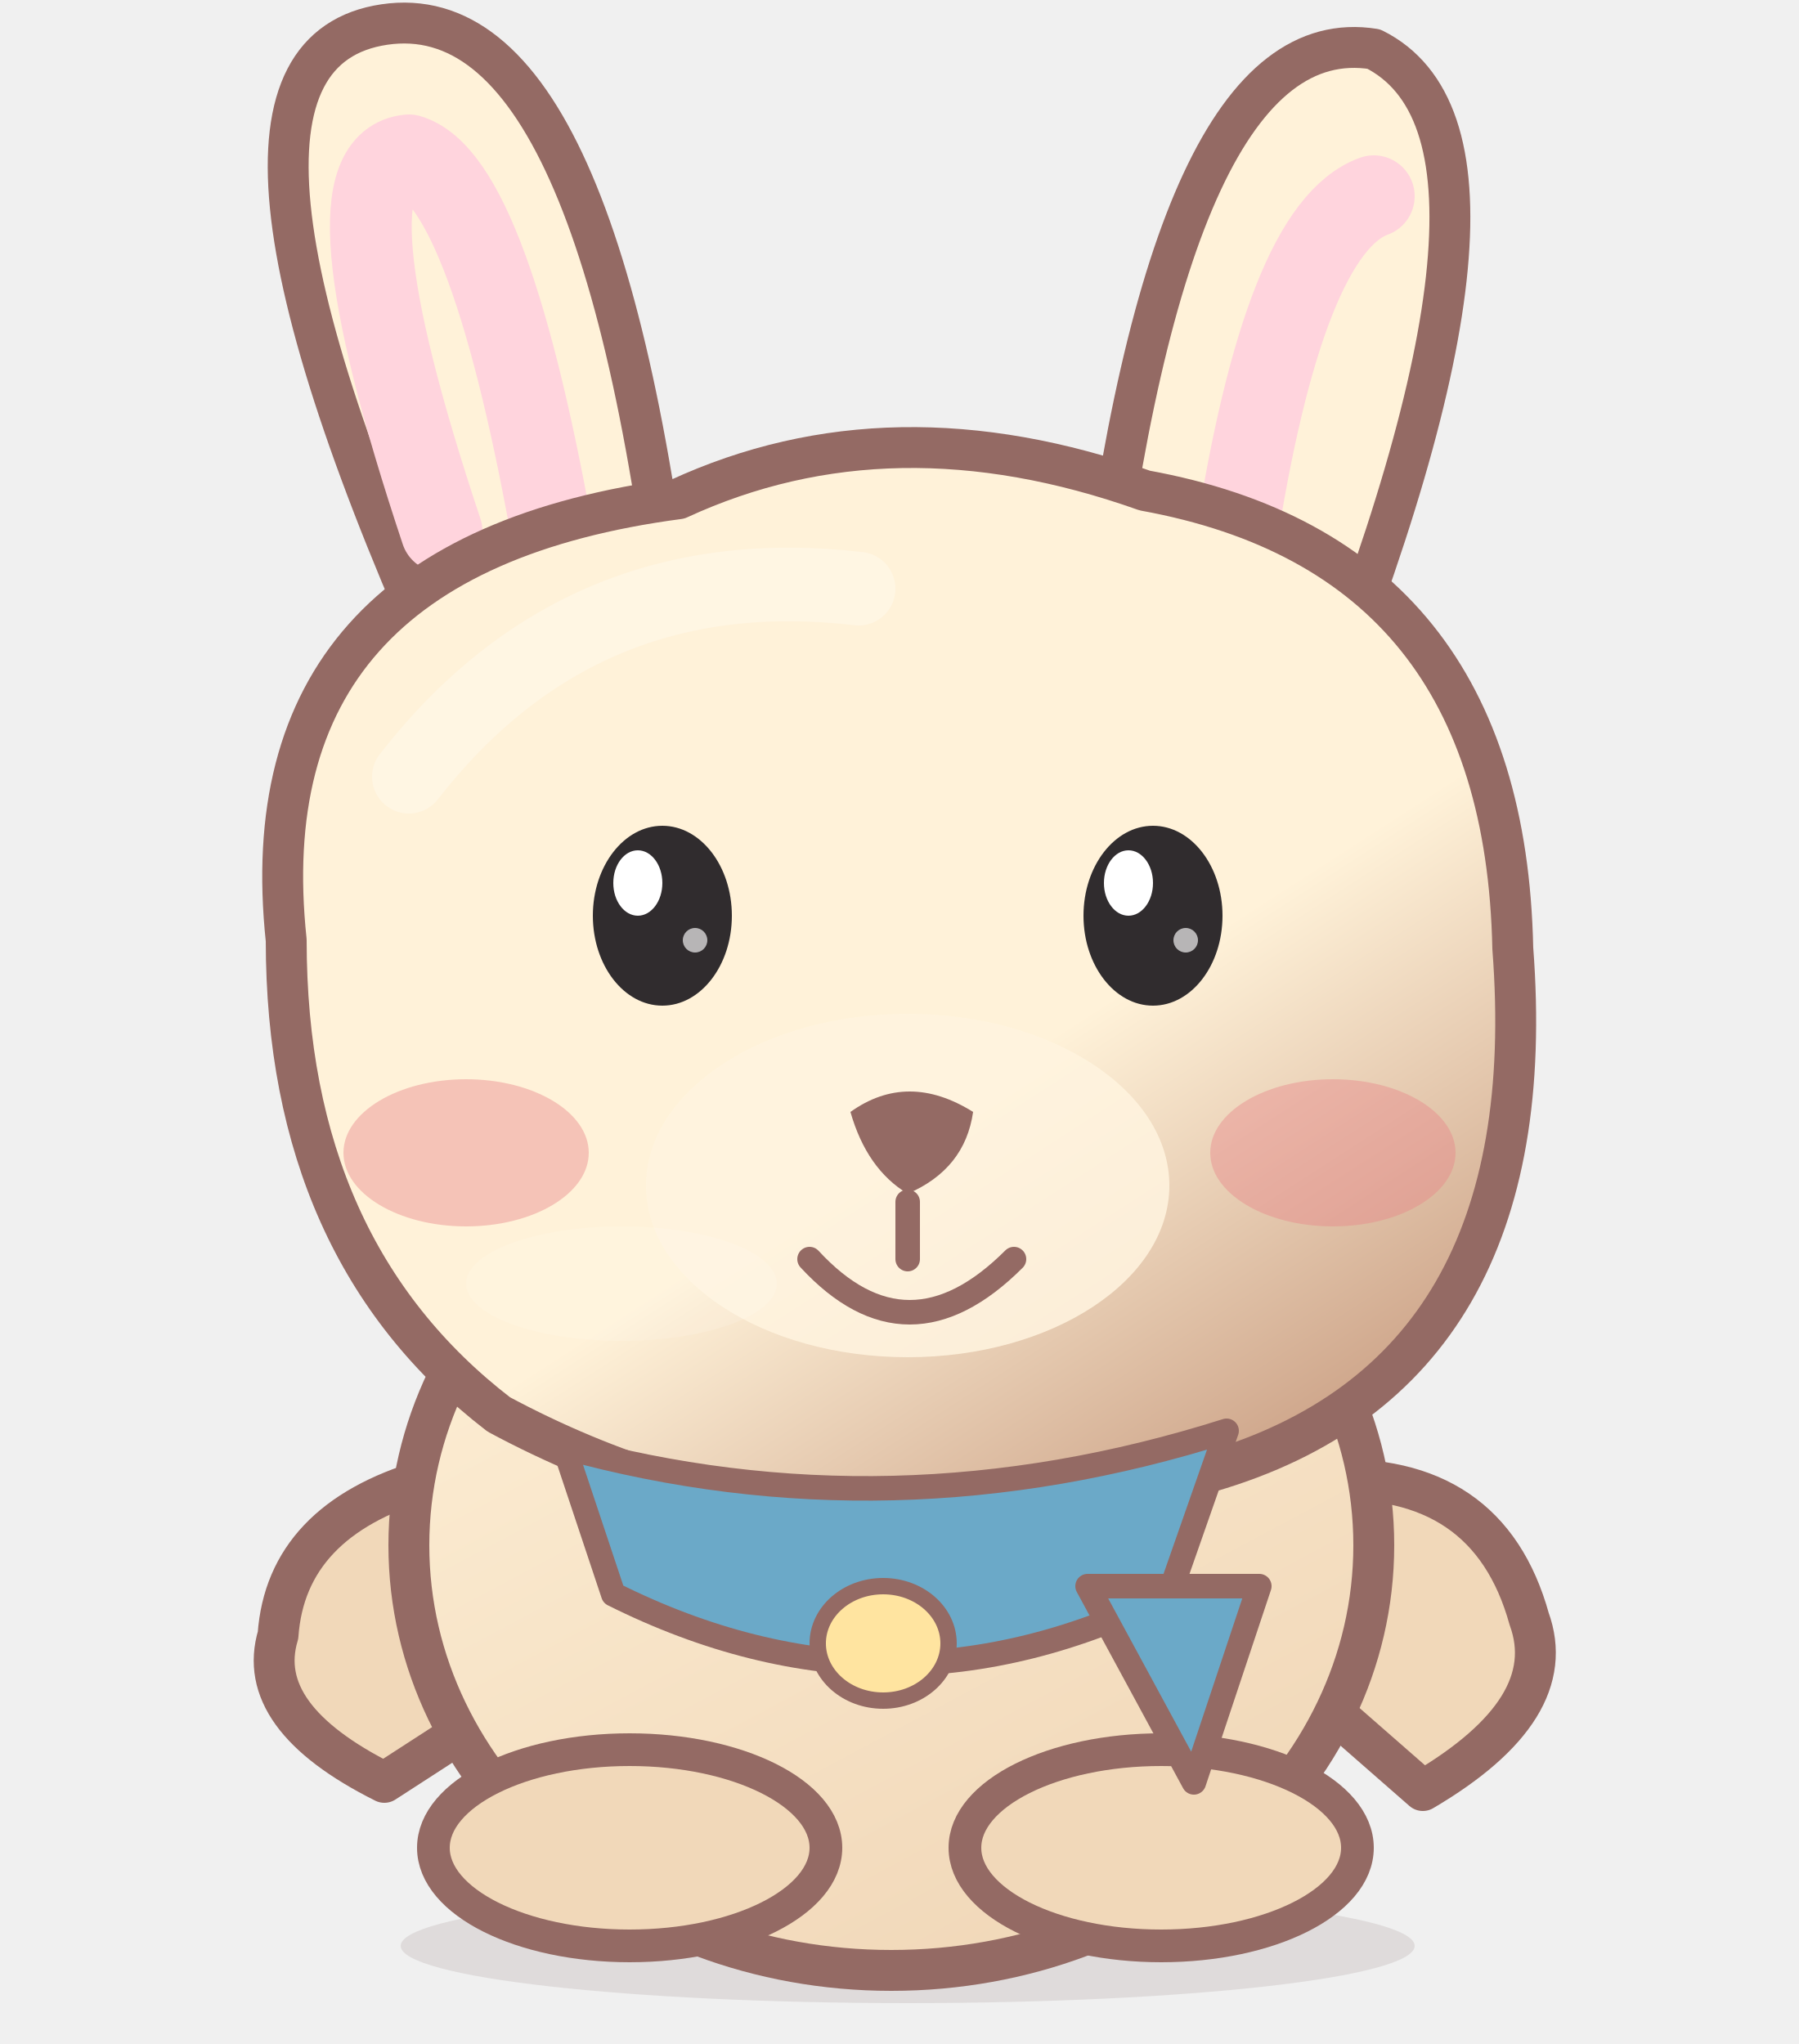
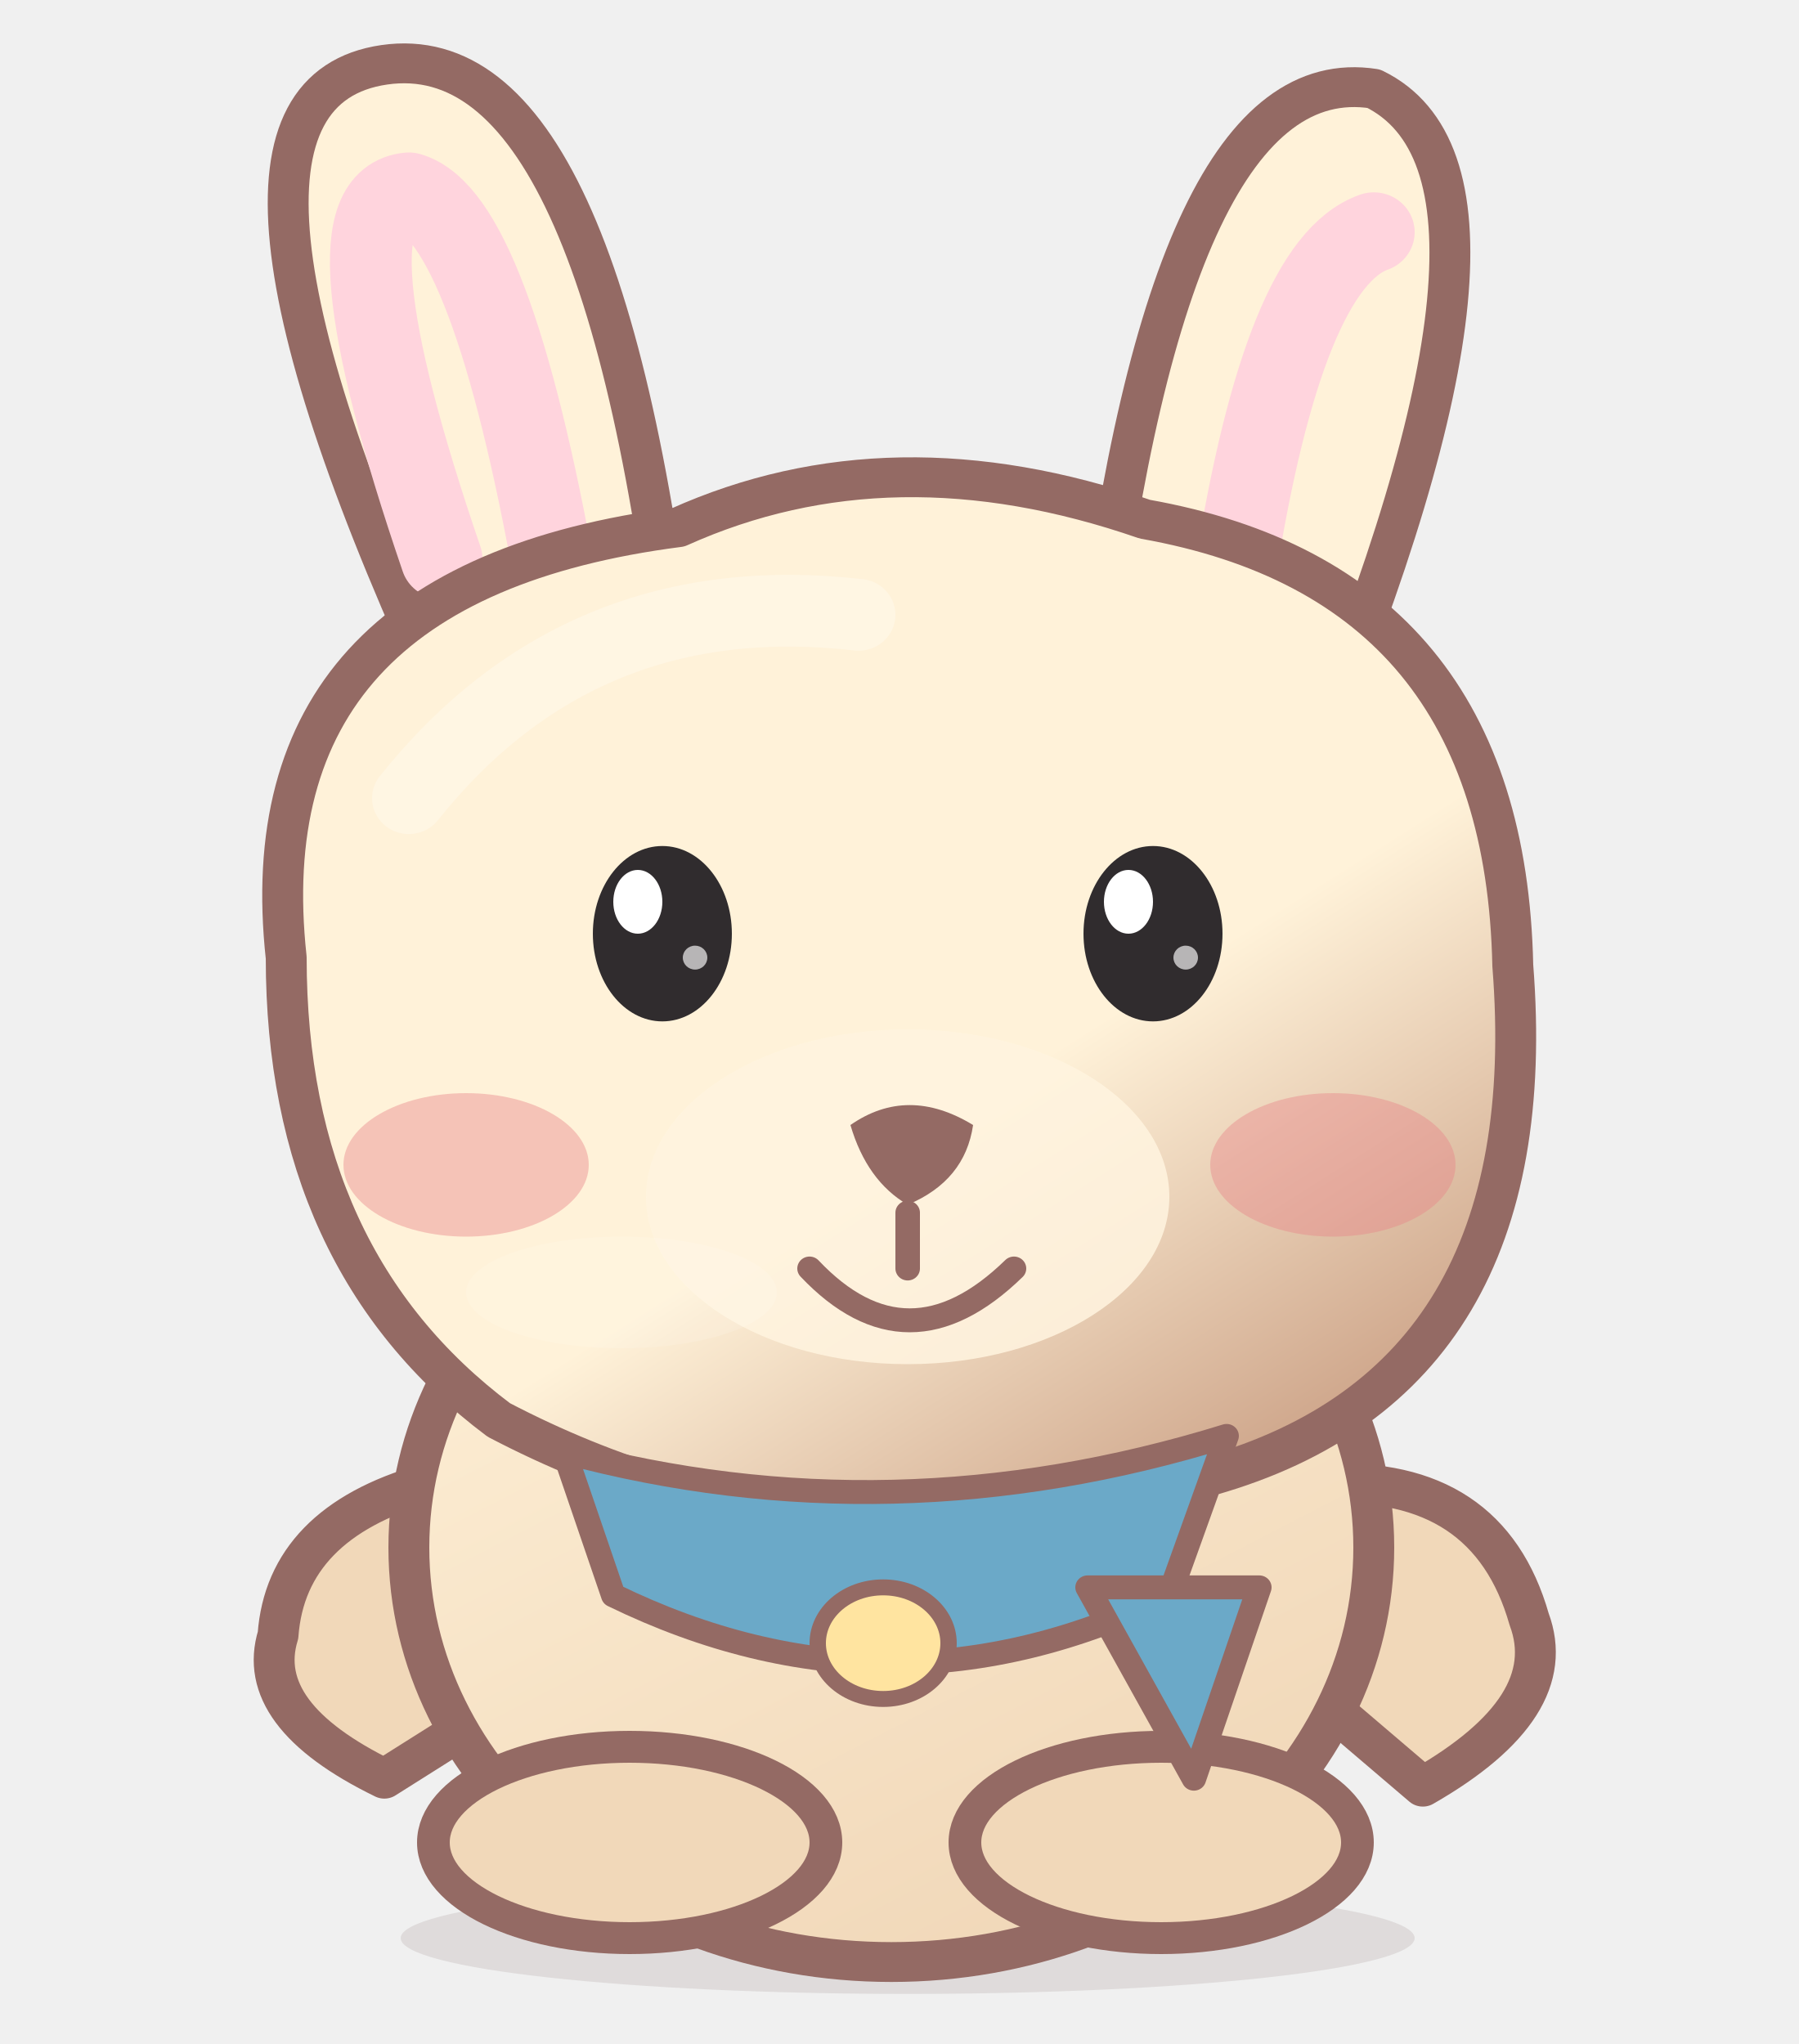
<svg xmlns="http://www.w3.org/2000/svg" width="220" height="250" viewBox="0 0 220 250">
  <defs>
    <linearGradient id="face" x1="0" y1="0" x2=".75" y2="1">
      <stop stop-color="#FFF2D9" />
      <stop offset=".65" stop-color="#FFF2D9" />
      <stop offset="1" stop-color="#CCA287" />
    </linearGradient>
    <linearGradient id="body" x1="0" y1="0" x2=".6" y2="1">
      <stop stop-color="#FFF2D9" />
      <stop offset="1" stop-color="#F1D8B9" />
    </linearGradient>
  </defs>
-   <g stroke-linejoin="round" stroke-linecap="round">
+   <g transform="translate(0 5) scale(1 .975)" stroke-linejoin="round" stroke-linecap="round">
    <ellipse cx="111" cy="238" rx="62" ry="7" fill="#715B58" opacity=".14" />
    <path d="M52 181Q35 186 34 200Q31 210 47 218L64 207M162 181Q182 180 187 198Q191 209 174 219L158 205" fill="#F1D8B9" stroke="#946A64" stroke-width="5" />
    <ellipse cx="109" cy="189" rx="59" ry="52" fill="url(#body)" stroke="#946A64" stroke-width="5" />
    <ellipse cx="77" cy="226" rx="24" ry="12" fill="#F1D8B9" stroke="#946A64" stroke-width="4" />
    <ellipse cx="142" cy="226" rx="24" ry="12" fill="#F1D8B9" stroke="#946A64" stroke-width="4" />
    <g stroke="#946A64" stroke-width="5">
      <path d="M55 84 Q20 7 47 3 Q74 -1 83 83Z" fill="#FFF2D9" />
      <path d="M134 79 Q143 2 168 6 Q190 17 160 91Z" fill="#FFF2D9" />
      <path d="M54 65Q39 20 50 19 Q60 22 68 68" stroke="#FFD4DD" stroke-width="10" fill="none" />
      <path d="M151 67Q157 28 168 24" stroke="#FFD4DD" stroke-width="10" fill="none" />
    </g>
    <path d="M35 115Q30 68 83 61Q109 49 140 60Q184 68 185 116Q189 168 148 180Q102 195 61 173Q35 153 35 115Z" fill="url(#face)" stroke="#946A64" stroke-width="5" />
    <path d="M50 95Q71 68 105 72" fill="none" stroke="#FFFFFF" stroke-width="9" opacity=".27" />
    <ellipse cx="57" cy="141" rx="15" ry="9" fill="#E88487" opacity=".42" />
    <ellipse cx="163" cy="141" rx="15" ry="9" fill="#E88487" opacity=".42" />
    <g>
      <ellipse cx="81" cy="112" rx="8.5" ry="11" fill="#302C2E" />
      <ellipse cx="141" cy="112" rx="8.5" ry="11" fill="#302C2E" />
      <ellipse cx="78" cy="108" rx="3" ry="4" fill="#fff" />
      <ellipse cx="138" cy="108" rx="3" ry="4" fill="#fff" />
      <circle cx="85" cy="115" r="1.5" fill="#fff" opacity=".65" />
      <circle cx="145" cy="115" r="1.5" fill="#fff" opacity=".65" />
    </g>
    <ellipse cx="111" cy="145" rx="32" ry="21" fill="#FFF4DF" opacity=".87" />
    <path d="M104 136Q111 131 119 136Q118 143 111 146Q106 143 104 136" fill="#946A64" />
    <path d="M111 147V154M99 154Q111 167 124 154" stroke="#946A64" stroke-width="3" fill="none" stroke-linecap="round" />
    <path d="M69 177Q109 188 150 175L143 195Q109 212 75 195Z" fill="#6BA9C8" stroke="#946A64" stroke-width="3" />
    <path d="M133 194L146 218L154 194Z" fill="#6BA9C8" stroke="#946A64" stroke-width="3" />
    <ellipse cx="108" cy="201" rx="8" ry="7" fill="#FFE4A0" stroke="#946A64" stroke-width="2" />
    <ellipse cx="76" cy="157" rx="19" ry="7" fill="#FFFFFF" opacity=".12" />
  </g>
</svg>
